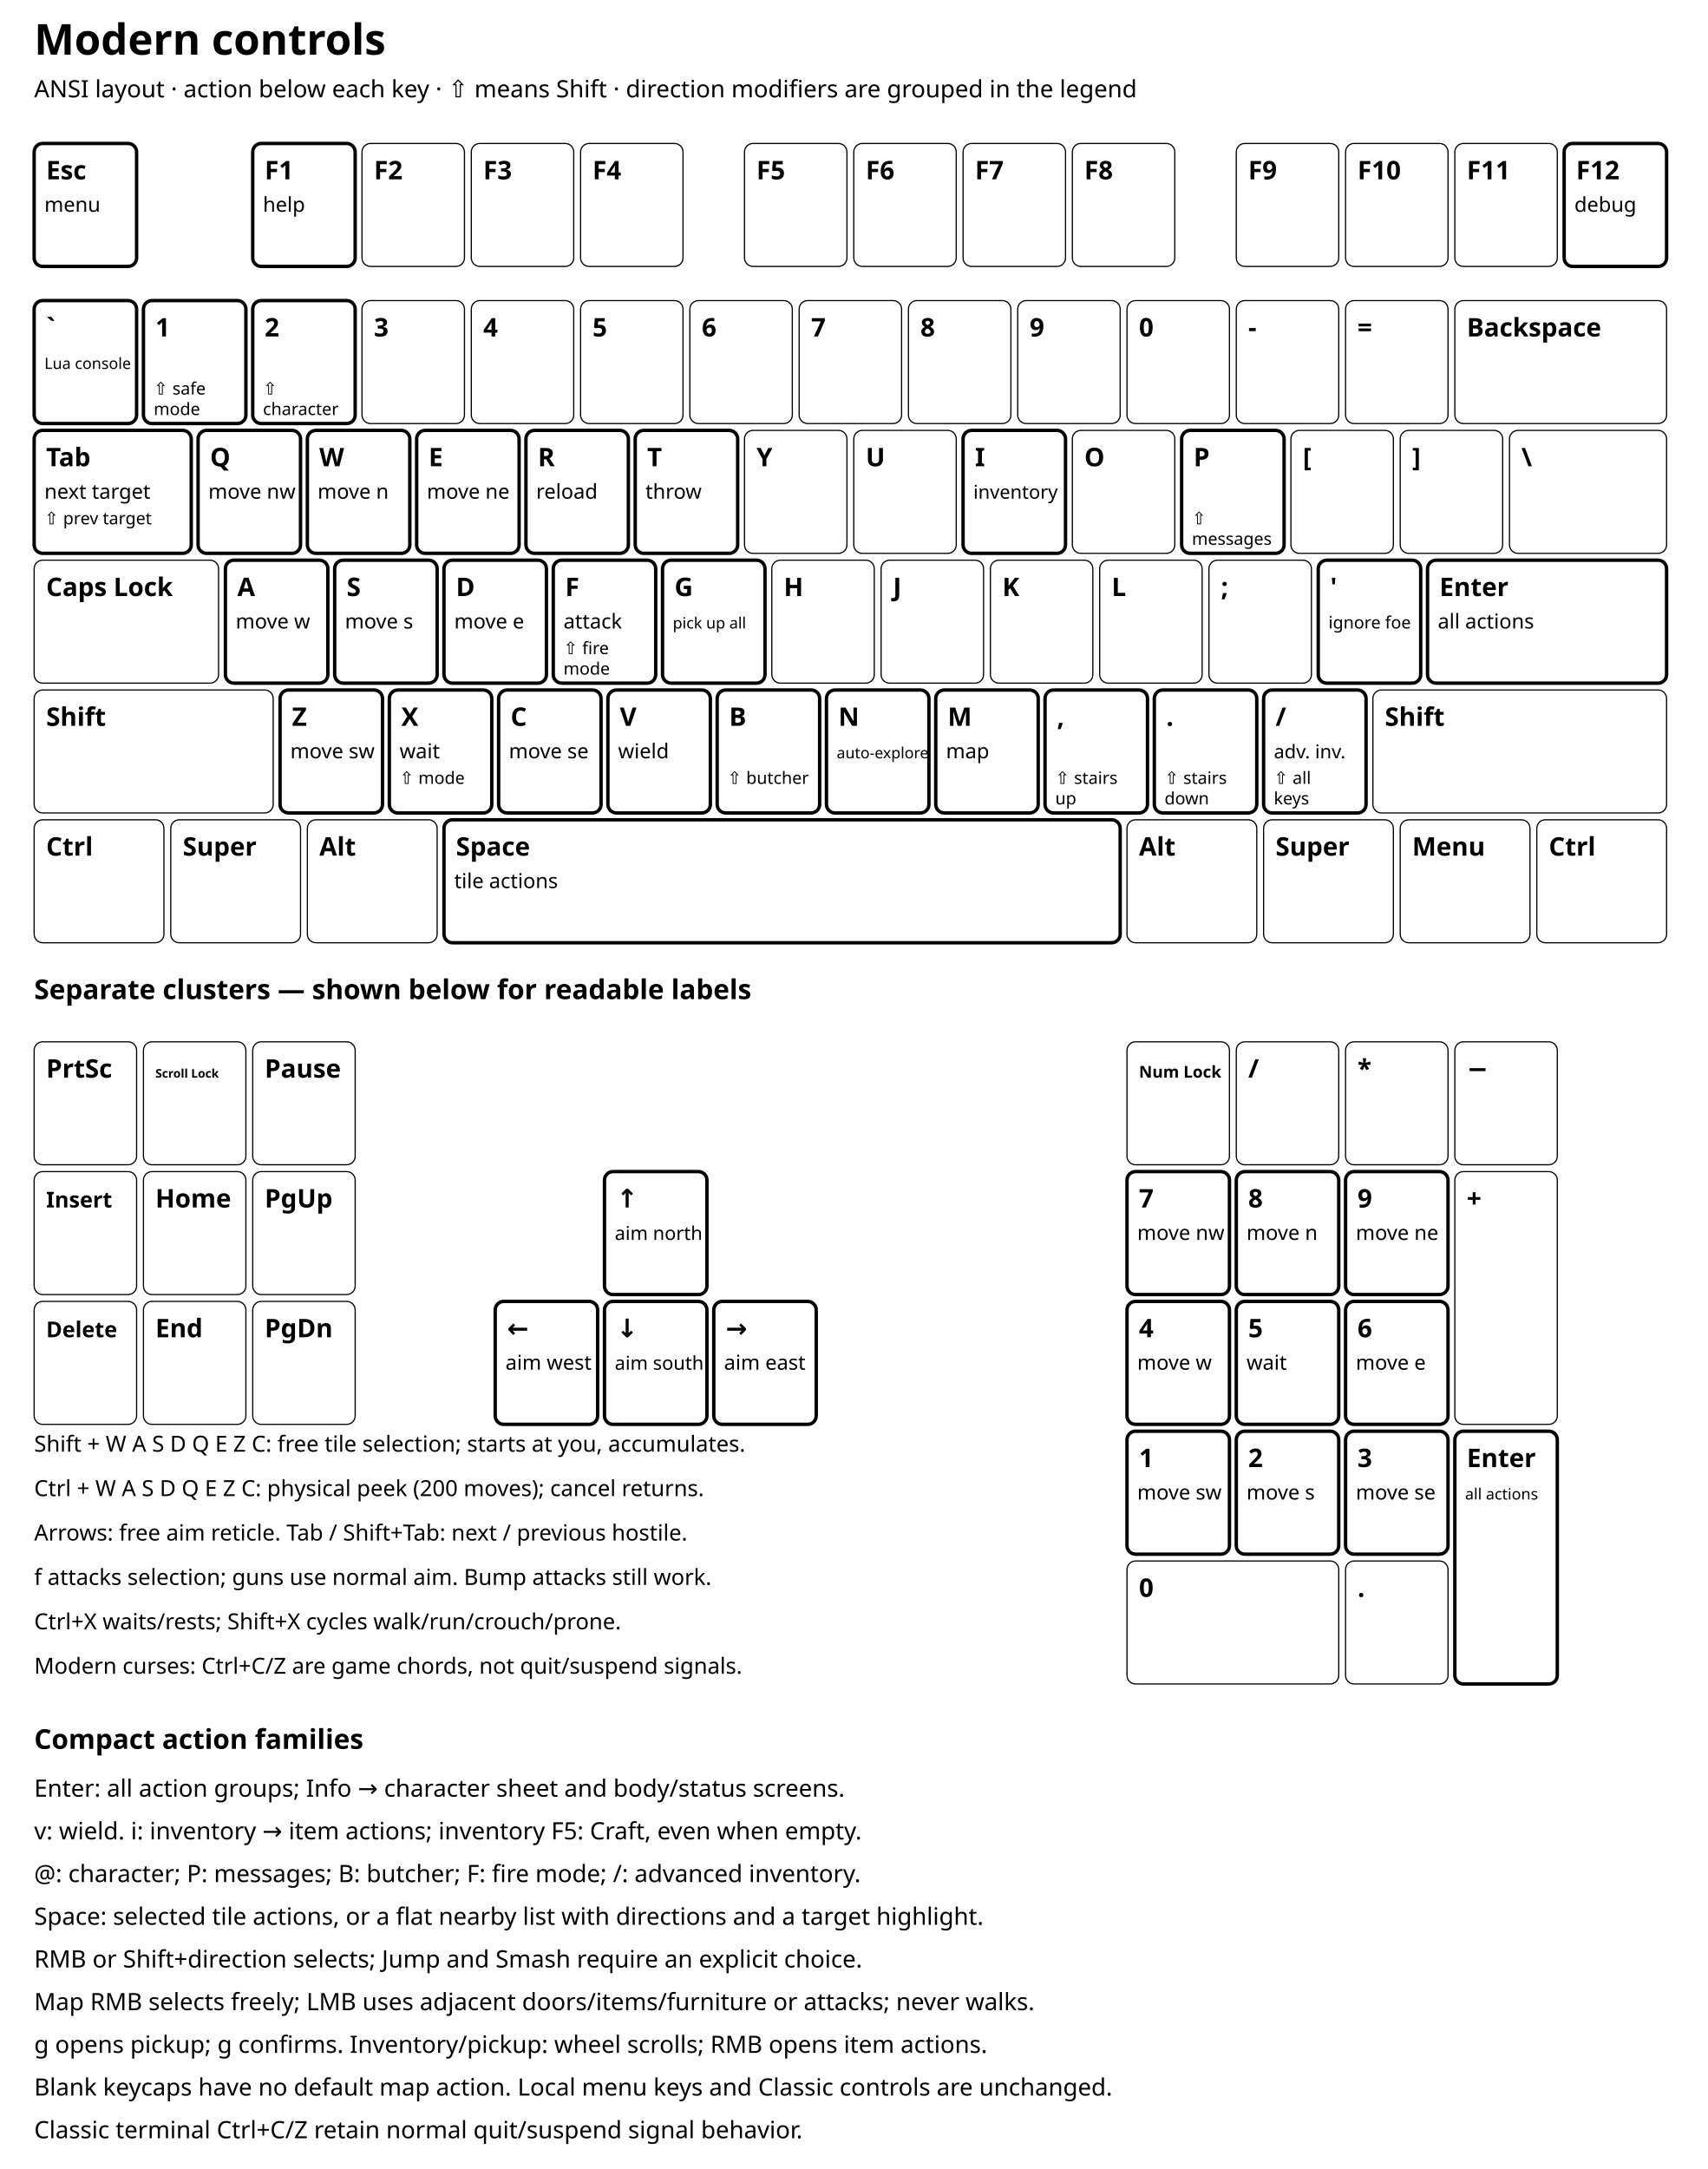
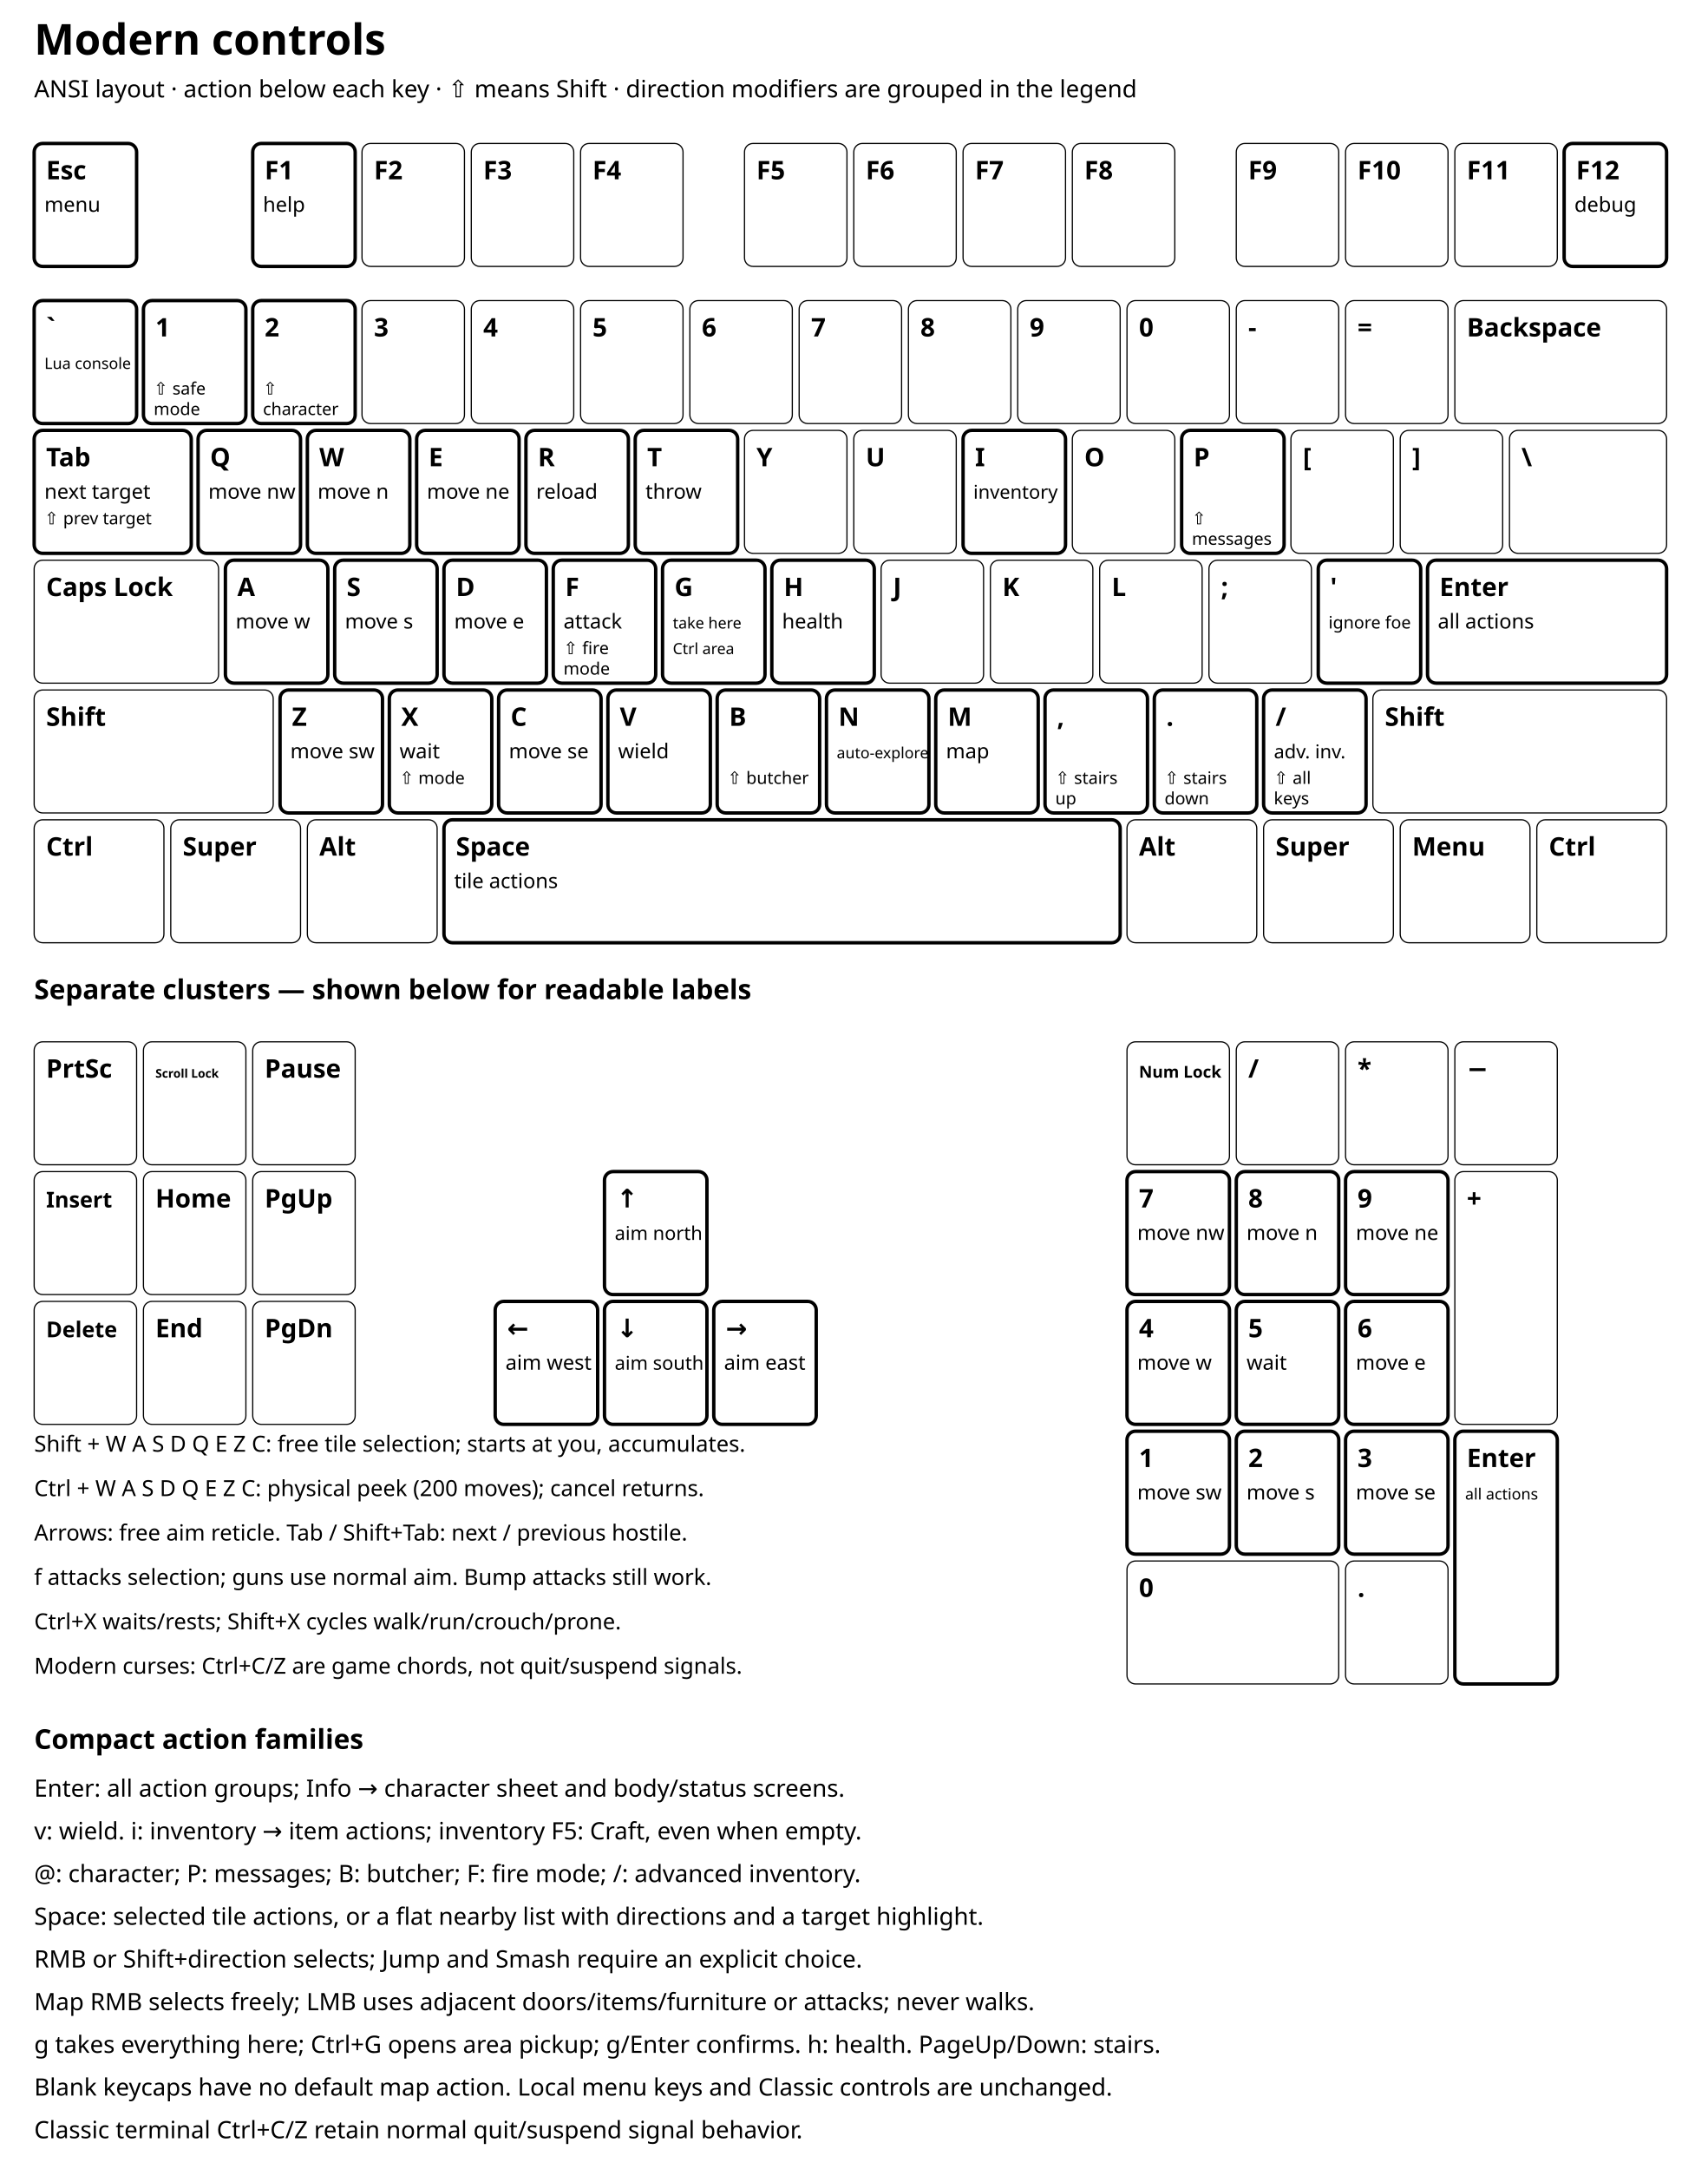
<svg xmlns="http://www.w3.org/2000/svg" width="1000" height="1270" viewBox="0 0 1000 1270" font-family="sans-serif" fill="currentColor">
  <text x="20" y="32" font-size="25" font-weight="700">Modern controls</text>
  <text x="20" y="57" font-size="14">ANSI layout · action below each key · ⇧ means Shift · direction modifiers are grouped in the legend</text>
  <g>
    <rect x="20" y="84" width="60" height="72" rx="5" fill="none" stroke="currentColor" stroke-width="2" />
    <text x="27" y="105" font-size="15.0" font-weight="700">Esc</text>
    <text x="26" y="124" font-size="12.0" fill="currentColor">menu</text>
  </g>
  <g>
    <rect x="148.0" y="84" width="60" height="72" rx="5" fill="none" stroke="currentColor" stroke-width="2" />
    <text x="155.0" y="105" font-size="15.0" font-weight="700">F1</text>
    <text x="154.0" y="124" font-size="12.0" fill="currentColor">help</text>
  </g>
  <g>
    <rect x="212.0" y="84" width="60" height="72" rx="5" fill="none" stroke="currentColor" stroke-width="0.7" />
    <text x="219.0" y="105" font-size="15.0" font-weight="700">F2</text>
  </g>
  <g>
    <rect x="276.0" y="84" width="60" height="72" rx="5" fill="none" stroke="currentColor" stroke-width="0.7" />
    <text x="283.0" y="105" font-size="15.0" font-weight="700">F3</text>
  </g>
  <g>
    <rect x="340.0" y="84" width="60" height="72" rx="5" fill="none" stroke="currentColor" stroke-width="0.7" />
    <text x="347.0" y="105" font-size="15.0" font-weight="700">F4</text>
  </g>
  <g>
    <rect x="436.0" y="84" width="60" height="72" rx="5" fill="none" stroke="currentColor" stroke-width="0.7" />
    <text x="443.0" y="105" font-size="15.0" font-weight="700">F5</text>
  </g>
  <g>
    <rect x="500.0" y="84" width="60" height="72" rx="5" fill="none" stroke="currentColor" stroke-width="0.7" />
    <text x="507.0" y="105" font-size="15.0" font-weight="700">F6</text>
  </g>
  <g>
    <rect x="564.0" y="84" width="60" height="72" rx="5" fill="none" stroke="currentColor" stroke-width="0.7" />
    <text x="571.0" y="105" font-size="15.0" font-weight="700">F7</text>
  </g>
  <g>
    <rect x="628.0" y="84" width="60" height="72" rx="5" fill="none" stroke="currentColor" stroke-width="0.7" />
    <text x="635.0" y="105" font-size="15.0" font-weight="700">F8</text>
  </g>
  <g>
    <rect x="724.0" y="84" width="60" height="72" rx="5" fill="none" stroke="currentColor" stroke-width="0.7" />
    <text x="731.0" y="105" font-size="15.0" font-weight="700">F9</text>
  </g>
  <g>
    <rect x="788.0" y="84" width="60" height="72" rx="5" fill="none" stroke="currentColor" stroke-width="0.7" />
    <text x="795.0" y="105" font-size="15.0" font-weight="700">F10</text>
  </g>
  <g>
    <rect x="852.0" y="84" width="60" height="72" rx="5" fill="none" stroke="currentColor" stroke-width="0.7" />
    <text x="859.0" y="105" font-size="15.0" font-weight="700">F11</text>
  </g>
  <g>
    <rect x="916.0" y="84" width="60" height="72" rx="5" fill="none" stroke="currentColor" stroke-width="2" />
    <text x="923.0" y="105" font-size="15.0" font-weight="700">F12</text>
    <text x="922.0" y="124" font-size="12.0" fill="currentColor">debug</text>
  </g>
  <g>
    <rect x="20" y="176" width="60" height="72" rx="5" fill="none" stroke="currentColor" stroke-width="2" />
    <text x="27" y="197" font-size="15.0" font-weight="700">`</text>
    <text x="26" y="216" font-size="9.1" fill="currentColor">Lua console</text>
  </g>
  <g>
    <rect x="84" y="176" width="60" height="72" rx="5" fill="none" stroke="currentColor" stroke-width="2" />
    <text x="91" y="197" font-size="15.0" font-weight="700">1</text>
    <text x="90" y="231" font-size="10" fill="var(--muted,currentColor)">⇧ safe</text>
    <text x="90" y="243" font-size="10" fill="var(--muted,currentColor)">mode</text>
  </g>
  <g>
    <rect x="148" y="176" width="60" height="72" rx="5" fill="none" stroke="currentColor" stroke-width="2" />
    <text x="155" y="197" font-size="15.0" font-weight="700">2</text>
    <text x="154" y="231" font-size="10" fill="var(--muted,currentColor)">⇧</text>
    <text x="154" y="243" font-size="10" fill="var(--muted,currentColor)">character</text>
  </g>
  <g>
    <rect x="212" y="176" width="60" height="72" rx="5" fill="none" stroke="currentColor" stroke-width="0.7" />
    <text x="219" y="197" font-size="15.0" font-weight="700">3</text>
  </g>
  <g>
    <rect x="276" y="176" width="60" height="72" rx="5" fill="none" stroke="currentColor" stroke-width="0.7" />
    <text x="283" y="197" font-size="15.0" font-weight="700">4</text>
  </g>
  <g>
    <rect x="340" y="176" width="60" height="72" rx="5" fill="none" stroke="currentColor" stroke-width="0.7" />
    <text x="347" y="197" font-size="15.0" font-weight="700">5</text>
  </g>
  <g>
    <rect x="404" y="176" width="60" height="72" rx="5" fill="none" stroke="currentColor" stroke-width="0.7" />
    <text x="411" y="197" font-size="15.0" font-weight="700">6</text>
  </g>
  <g>
    <rect x="468" y="176" width="60" height="72" rx="5" fill="none" stroke="currentColor" stroke-width="0.7" />
    <text x="475" y="197" font-size="15.0" font-weight="700">7</text>
  </g>
  <g>
    <rect x="532" y="176" width="60" height="72" rx="5" fill="none" stroke="currentColor" stroke-width="0.7" />
    <text x="539" y="197" font-size="15.0" font-weight="700">8</text>
  </g>
  <g>
    <rect x="596" y="176" width="60" height="72" rx="5" fill="none" stroke="currentColor" stroke-width="0.7" />
    <text x="603" y="197" font-size="15.0" font-weight="700">9</text>
  </g>
  <g>
    <rect x="660" y="176" width="60" height="72" rx="5" fill="none" stroke="currentColor" stroke-width="0.7" />
    <text x="667" y="197" font-size="15.0" font-weight="700">0</text>
  </g>
  <g>
    <rect x="724" y="176" width="60" height="72" rx="5" fill="none" stroke="currentColor" stroke-width="0.7" />
    <text x="731" y="197" font-size="15.0" font-weight="700">-</text>
  </g>
  <g>
    <rect x="788" y="176" width="60" height="72" rx="5" fill="none" stroke="currentColor" stroke-width="0.7" />
    <text x="795" y="197" font-size="15.0" font-weight="700">=</text>
  </g>
  <g>
    <rect x="852" y="176" width="124" height="72" rx="5" fill="none" stroke="currentColor" stroke-width="0.7" />
    <text x="859" y="197" font-size="15.0" font-weight="700">Backspace</text>
  </g>
  <g>
    <rect x="20" y="252" width="92.0" height="72" rx="5" fill="none" stroke="currentColor" stroke-width="2" />
    <text x="27" y="273" font-size="15.0" font-weight="700">Tab</text>
    <text x="26" y="292" font-size="12.0" fill="currentColor">next target</text>
    <text x="26" y="307" font-size="10" fill="var(--muted,currentColor)">⇧ prev target</text>
  </g>
  <g>
    <rect x="116.0" y="252" width="60" height="72" rx="5" fill="none" stroke="currentColor" stroke-width="2" />
    <text x="123.0" y="273" font-size="15.0" font-weight="700">Q</text>
    <text x="122.0" y="292" font-size="12.0" fill="currentColor">move nw</text>
  </g>
  <g>
    <rect x="180.0" y="252" width="60" height="72" rx="5" fill="none" stroke="currentColor" stroke-width="2" />
    <text x="187.0" y="273" font-size="15.0" font-weight="700">W</text>
    <text x="186.0" y="292" font-size="12.0" fill="currentColor">move n</text>
  </g>
  <g>
    <rect x="244.0" y="252" width="60" height="72" rx="5" fill="none" stroke="currentColor" stroke-width="2" />
    <text x="251.0" y="273" font-size="15.0" font-weight="700">E</text>
    <text x="250.0" y="292" font-size="12.0" fill="currentColor">move ne</text>
  </g>
  <g>
    <rect x="308.0" y="252" width="60" height="72" rx="5" fill="none" stroke="currentColor" stroke-width="2" />
    <text x="315.0" y="273" font-size="15.0" font-weight="700">R</text>
    <text x="314.0" y="292" font-size="12.0" fill="currentColor">reload</text>
  </g>
  <g>
    <rect x="372.0" y="252" width="60" height="72" rx="5" fill="none" stroke="currentColor" stroke-width="2" />
    <text x="379.0" y="273" font-size="15.0" font-weight="700">T</text>
    <text x="378.0" y="292" font-size="12.0" fill="currentColor">throw</text>
  </g>
  <g>
    <rect x="436.0" y="252" width="60" height="72" rx="5" fill="none" stroke="currentColor" stroke-width="0.7" />
    <text x="443.0" y="273" font-size="15.0" font-weight="700">Y</text>
  </g>
  <g>
    <rect x="500.0" y="252" width="60" height="72" rx="5" fill="none" stroke="currentColor" stroke-width="0.7" />
    <text x="507.0" y="273" font-size="15.0" font-weight="700">U</text>
  </g>
  <g>
    <rect x="564.0" y="252" width="60" height="72" rx="5" fill="none" stroke="currentColor" stroke-width="2" />
    <text x="571.0" y="273" font-size="15.0" font-weight="700">I</text>
    <text x="570.0" y="292" font-size="11.1" fill="currentColor">inventory</text>
  </g>
  <g>
    <rect x="628.0" y="252" width="60" height="72" rx="5" fill="none" stroke="currentColor" stroke-width="0.7" />
    <text x="635.0" y="273" font-size="15.0" font-weight="700">O</text>
  </g>
  <g>
    <rect x="692.0" y="252" width="60" height="72" rx="5" fill="none" stroke="currentColor" stroke-width="2" />
    <text x="699.0" y="273" font-size="15.0" font-weight="700">P</text>
    <text x="698.0" y="307" font-size="10" fill="var(--muted,currentColor)">⇧</text>
    <text x="698.0" y="319" font-size="10" fill="var(--muted,currentColor)">messages</text>
  </g>
  <g>
    <rect x="756.0" y="252" width="60" height="72" rx="5" fill="none" stroke="currentColor" stroke-width="0.7" />
    <text x="763.0" y="273" font-size="15.0" font-weight="700">[</text>
  </g>
  <g>
    <rect x="820.0" y="252" width="60" height="72" rx="5" fill="none" stroke="currentColor" stroke-width="0.7" />
    <text x="827.0" y="273" font-size="15.0" font-weight="700">]</text>
  </g>
  <g>
    <rect x="884.0" y="252" width="92.0" height="72" rx="5" fill="none" stroke="currentColor" stroke-width="0.7" />
    <text x="891.0" y="273" font-size="15.0" font-weight="700">\</text>
  </g>
  <g>
    <rect x="20" y="328" width="108.0" height="72" rx="5" fill="none" stroke="currentColor" stroke-width="0.7" />
    <text x="27" y="349" font-size="15.0" font-weight="700">Caps Lock</text>
  </g>
  <g>
    <rect x="132.0" y="328" width="60" height="72" rx="5" fill="none" stroke="currentColor" stroke-width="2" />
    <text x="139.0" y="349" font-size="15.0" font-weight="700">A</text>
    <text x="138.0" y="368" font-size="12.0" fill="currentColor">move w</text>
  </g>
  <g>
    <rect x="196.0" y="328" width="60" height="72" rx="5" fill="none" stroke="currentColor" stroke-width="2" />
    <text x="203.0" y="349" font-size="15.0" font-weight="700">S</text>
    <text x="202.0" y="368" font-size="12.0" fill="currentColor">move s</text>
  </g>
  <g>
    <rect x="260.0" y="328" width="60" height="72" rx="5" fill="none" stroke="currentColor" stroke-width="2" />
    <text x="267.0" y="349" font-size="15.0" font-weight="700">D</text>
    <text x="266.0" y="368" font-size="12.0" fill="currentColor">move e</text>
  </g>
  <g>
    <rect x="324.0" y="328" width="60" height="72" rx="5" fill="none" stroke="currentColor" stroke-width="2" />
    <text x="331.0" y="349" font-size="15.0" font-weight="700">F</text>
    <text x="330.0" y="368" font-size="12.0" fill="currentColor">attack</text>
    <text x="330.0" y="383" font-size="10" fill="var(--muted,currentColor)">⇧ fire</text>
    <text x="330.0" y="395" font-size="10" fill="var(--muted,currentColor)">mode</text>
  </g>
  <g>
    <rect x="388.0" y="328" width="60" height="72" rx="5" fill="none" stroke="currentColor" stroke-width="2" />
    <text x="395.0" y="349" font-size="15.0" font-weight="700">G</text>
-     <text x="394.0" y="368" font-size="9.1" fill="currentColor">pick up all</text>
-   </g>
-   <g>
-     <rect x="452.0" y="328" width="60" height="72" rx="5" fill="none" stroke="currentColor" stroke-width="0.7" />
+     <text x="394.0" y="368" font-size="9.1" fill="currentColor">take here</text>
+     <text x="394.0" y="383" font-size="9" fill="var(--muted,currentColor)">Ctrl area</text>
+   </g>
+   <g>
+     <rect x="452.0" y="328" width="60" height="72" rx="5" fill="none" stroke="currentColor" stroke-width="2" />
    <text x="459.0" y="349" font-size="15.0" font-weight="700">H</text>
+     <text x="458.0" y="368" font-size="12.0" fill="currentColor">health</text>
  </g>
  <g>
    <rect x="516.0" y="328" width="60" height="72" rx="5" fill="none" stroke="currentColor" stroke-width="0.7" />
    <text x="523.0" y="349" font-size="15.0" font-weight="700">J</text>
  </g>
  <g>
    <rect x="580.0" y="328" width="60" height="72" rx="5" fill="none" stroke="currentColor" stroke-width="0.7" />
    <text x="587.0" y="349" font-size="15.0" font-weight="700">K</text>
  </g>
  <g>
    <rect x="644.0" y="328" width="60" height="72" rx="5" fill="none" stroke="currentColor" stroke-width="0.7" />
    <text x="651.0" y="349" font-size="15.0" font-weight="700">L</text>
  </g>
  <g>
    <rect x="708.0" y="328" width="60" height="72" rx="5" fill="none" stroke="currentColor" stroke-width="0.7" />
    <text x="715.0" y="349" font-size="15.0" font-weight="700">;</text>
  </g>
  <g>
    <rect x="772.0" y="328" width="60" height="72" rx="5" fill="none" stroke="currentColor" stroke-width="2" />
    <text x="779.0" y="349" font-size="15.0" font-weight="700">'</text>
    <text x="778.0" y="368" font-size="10.0" fill="currentColor">ignore foe</text>
  </g>
  <g>
    <rect x="836.0" y="328" width="140.0" height="72" rx="5" fill="none" stroke="currentColor" stroke-width="2" />
    <text x="843.0" y="349" font-size="15.0" font-weight="700">Enter</text>
    <text x="842.0" y="368" font-size="12.0" fill="currentColor">all actions</text>
  </g>
  <g>
    <rect x="20" y="404" width="140.0" height="72" rx="5" fill="none" stroke="currentColor" stroke-width="0.7" />
    <text x="27" y="425" font-size="15.0" font-weight="700">Shift</text>
  </g>
  <g>
    <rect x="164.0" y="404" width="60" height="72" rx="5" fill="none" stroke="currentColor" stroke-width="2" />
    <text x="171.0" y="425" font-size="15.0" font-weight="700">Z</text>
    <text x="170.0" y="444" font-size="12.0" fill="currentColor">move sw</text>
  </g>
  <g>
    <rect x="228.0" y="404" width="60" height="72" rx="5" fill="none" stroke="currentColor" stroke-width="2" />
    <text x="235.0" y="425" font-size="15.0" font-weight="700">X</text>
    <text x="234.0" y="444" font-size="12.0" fill="currentColor">wait</text>
    <text x="234.0" y="459" font-size="10" fill="var(--muted,currentColor)">⇧ mode</text>
  </g>
  <g>
    <rect x="292.0" y="404" width="60" height="72" rx="5" fill="none" stroke="currentColor" stroke-width="2" />
    <text x="299.0" y="425" font-size="15.0" font-weight="700">C</text>
    <text x="298.0" y="444" font-size="12.0" fill="currentColor">move se</text>
  </g>
  <g>
    <rect x="356.0" y="404" width="60" height="72" rx="5" fill="none" stroke="currentColor" stroke-width="2" />
    <text x="363.0" y="425" font-size="15.0" font-weight="700">V</text>
    <text x="362.0" y="444" font-size="12.0" fill="currentColor">wield</text>
  </g>
  <g>
    <rect x="420.0" y="404" width="60" height="72" rx="5" fill="none" stroke="currentColor" stroke-width="2" />
    <text x="427.0" y="425" font-size="15.0" font-weight="700">B</text>
    <text x="426.0" y="459" font-size="10" fill="var(--muted,currentColor)">⇧ butcher</text>
  </g>
  <g>
    <rect x="484.0" y="404" width="60" height="72" rx="5" fill="none" stroke="currentColor" stroke-width="2" />
    <text x="491.0" y="425" font-size="15.0" font-weight="700">N</text>
    <text x="490.0" y="444" font-size="9.0" fill="currentColor">auto-explore</text>
  </g>
  <g>
    <rect x="548.0" y="404" width="60" height="72" rx="5" fill="none" stroke="currentColor" stroke-width="2" />
    <text x="555.0" y="425" font-size="15.0" font-weight="700">M</text>
    <text x="554.0" y="444" font-size="12.0" fill="currentColor">map</text>
  </g>
  <g>
    <rect x="612.0" y="404" width="60" height="72" rx="5" fill="none" stroke="currentColor" stroke-width="2" />
    <text x="619.0" y="425" font-size="15.0" font-weight="700">,</text>
    <text x="618.0" y="459" font-size="10" fill="var(--muted,currentColor)">⇧ stairs</text>
    <text x="618.0" y="471" font-size="10" fill="var(--muted,currentColor)">up</text>
  </g>
  <g>
    <rect x="676.0" y="404" width="60" height="72" rx="5" fill="none" stroke="currentColor" stroke-width="2" />
    <text x="683.0" y="425" font-size="15.0" font-weight="700">.</text>
    <text x="682.0" y="459" font-size="10" fill="var(--muted,currentColor)">⇧ stairs</text>
    <text x="682.0" y="471" font-size="10" fill="var(--muted,currentColor)">down</text>
  </g>
  <g>
    <rect x="740.0" y="404" width="60" height="72" rx="5" fill="none" stroke="currentColor" stroke-width="2" />
    <text x="747.0" y="425" font-size="15.0" font-weight="700">/</text>
    <text x="746.0" y="444" font-size="11.1" fill="currentColor">adv. inv.</text>
    <text x="746.0" y="459" font-size="10" fill="var(--muted,currentColor)">⇧ all</text>
    <text x="746.0" y="471" font-size="10" fill="var(--muted,currentColor)">keys</text>
  </g>
  <g>
    <rect x="804.0" y="404" width="172.0" height="72" rx="5" fill="none" stroke="currentColor" stroke-width="0.7" />
    <text x="811.0" y="425" font-size="15.0" font-weight="700">Shift</text>
  </g>
  <g>
    <rect x="20" y="480" width="76.0" height="72" rx="5" fill="none" stroke="currentColor" stroke-width="0.7" />
    <text x="27" y="501" font-size="15.0" font-weight="700">Ctrl</text>
  </g>
  <g>
    <rect x="100.0" y="480" width="76.0" height="72" rx="5" fill="none" stroke="currentColor" stroke-width="0.7" />
    <text x="107.0" y="501" font-size="15.0" font-weight="700">Super</text>
  </g>
  <g>
    <rect x="180.0" y="480" width="76.0" height="72" rx="5" fill="none" stroke="currentColor" stroke-width="0.7" />
    <text x="187.0" y="501" font-size="15.0" font-weight="700">Alt</text>
  </g>
  <g>
    <rect x="260.0" y="480" width="396.0" height="72" rx="5" fill="none" stroke="currentColor" stroke-width="2" />
    <text x="267.0" y="501" font-size="15.0" font-weight="700">Space</text>
    <text x="266.0" y="520" font-size="12.0" fill="currentColor">tile actions</text>
  </g>
  <g>
    <rect x="660.0" y="480" width="76.0" height="72" rx="5" fill="none" stroke="currentColor" stroke-width="0.7" />
    <text x="667.0" y="501" font-size="15.0" font-weight="700">Alt</text>
  </g>
  <g>
    <rect x="740.0" y="480" width="76.0" height="72" rx="5" fill="none" stroke="currentColor" stroke-width="0.7" />
    <text x="747.0" y="501" font-size="15.0" font-weight="700">Super</text>
  </g>
  <g>
    <rect x="820.0" y="480" width="76.0" height="72" rx="5" fill="none" stroke="currentColor" stroke-width="0.7" />
    <text x="827.0" y="501" font-size="15.0" font-weight="700">Menu</text>
  </g>
  <g>
    <rect x="900.0" y="480" width="76.0" height="72" rx="5" fill="none" stroke="currentColor" stroke-width="0.7" />
    <text x="907.0" y="501" font-size="15.0" font-weight="700">Ctrl</text>
  </g>
  <text x="20" y="585" font-size="16" font-weight="700">Separate clusters — shown below for readable labels</text>
  <g>
    <rect x="20" y="610" width="60" height="72" rx="5" fill="none" stroke="currentColor" stroke-width="0.7" />
    <text x="27" y="631" font-size="15.0" font-weight="700">PrtSc</text>
  </g>
  <g>
    <rect x="84" y="610" width="60" height="72" rx="5" fill="none" stroke="currentColor" stroke-width="0.7" />
    <text x="91" y="631" font-size="7.0" font-weight="700">Scroll Lock</text>
  </g>
  <g>
    <rect x="148" y="610" width="60" height="72" rx="5" fill="none" stroke="currentColor" stroke-width="0.7" />
    <text x="155" y="631" font-size="15.0" font-weight="700">Pause</text>
  </g>
  <g>
    <rect x="20" y="686" width="60" height="72" rx="5" fill="none" stroke="currentColor" stroke-width="0.7" />
    <text x="27" y="707" font-size="12.8" font-weight="700">Insert</text>
  </g>
  <g>
    <rect x="84" y="686" width="60" height="72" rx="5" fill="none" stroke="currentColor" stroke-width="0.7" />
    <text x="91" y="707" font-size="15.0" font-weight="700">Home</text>
  </g>
  <g>
    <rect x="148" y="686" width="60" height="72" rx="5" fill="none" stroke="currentColor" stroke-width="0.7" />
    <text x="155" y="707" font-size="15.0" font-weight="700">PgUp</text>
  </g>
  <g>
    <rect x="20" y="762" width="60" height="72" rx="5" fill="none" stroke="currentColor" stroke-width="0.7" />
    <text x="27" y="783" font-size="12.8" font-weight="700">Delete</text>
  </g>
  <g>
    <rect x="84" y="762" width="60" height="72" rx="5" fill="none" stroke="currentColor" stroke-width="0.7" />
    <text x="91" y="783" font-size="15.0" font-weight="700">End</text>
  </g>
  <g>
    <rect x="148" y="762" width="60" height="72" rx="5" fill="none" stroke="currentColor" stroke-width="0.7" />
    <text x="155" y="783" font-size="15.0" font-weight="700">PgDn</text>
  </g>
  <g>
    <rect x="354" y="686" width="60" height="72" rx="5" fill="none" stroke="currentColor" stroke-width="2" />
    <text x="361" y="707" font-size="15.0" font-weight="700">↑</text>
    <text x="360" y="726" font-size="11.1" fill="currentColor">aim north</text>
  </g>
  <g>
    <rect x="290" y="762" width="60" height="72" rx="5" fill="none" stroke="currentColor" stroke-width="2" />
    <text x="297" y="783" font-size="15.0" font-weight="700">←</text>
    <text x="296" y="802" font-size="12.0" fill="currentColor">aim west</text>
  </g>
  <g>
    <rect x="354" y="762" width="60" height="72" rx="5" fill="none" stroke="currentColor" stroke-width="2" />
    <text x="361" y="783" font-size="15.0" font-weight="700">↓</text>
    <text x="360" y="802" font-size="11.1" fill="currentColor">aim south</text>
  </g>
  <g>
    <rect x="418" y="762" width="60" height="72" rx="5" fill="none" stroke="currentColor" stroke-width="2" />
    <text x="425" y="783" font-size="15.0" font-weight="700">→</text>
    <text x="424" y="802" font-size="12.0" fill="currentColor">aim east</text>
  </g>
  <g>
    <rect x="660" y="610" width="60" height="72" rx="5" fill="none" stroke="currentColor" stroke-width="0.7" />
    <text x="667" y="631" font-size="9.6" font-weight="700">Num Lock</text>
  </g>
  <g>
    <rect x="724" y="610" width="60" height="72" rx="5" fill="none" stroke="currentColor" stroke-width="0.7" />
    <text x="731" y="631" font-size="15.0" font-weight="700">/</text>
  </g>
  <g>
    <rect x="788" y="610" width="60" height="72" rx="5" fill="none" stroke="currentColor" stroke-width="0.7" />
    <text x="795" y="631" font-size="15.0" font-weight="700">*</text>
  </g>
  <g>
    <rect x="852" y="610" width="60" height="72" rx="5" fill="none" stroke="currentColor" stroke-width="0.7" />
    <text x="859" y="631" font-size="15.0" font-weight="700">−</text>
  </g>
  <g>
    <rect x="660" y="686" width="60" height="72" rx="5" fill="none" stroke="currentColor" stroke-width="2" />
    <text x="667" y="707" font-size="15.0" font-weight="700">7</text>
    <text x="666" y="726" font-size="12.0" fill="currentColor">move nw</text>
  </g>
  <g>
    <rect x="724" y="686" width="60" height="72" rx="5" fill="none" stroke="currentColor" stroke-width="2" />
    <text x="731" y="707" font-size="15.0" font-weight="700">8</text>
    <text x="730" y="726" font-size="12.0" fill="currentColor">move n</text>
  </g>
  <g>
    <rect x="788" y="686" width="60" height="72" rx="5" fill="none" stroke="currentColor" stroke-width="2" />
    <text x="795" y="707" font-size="15.0" font-weight="700">9</text>
    <text x="794" y="726" font-size="12.0" fill="currentColor">move ne</text>
  </g>
  <g>
    <rect x="660" y="762" width="60" height="72" rx="5" fill="none" stroke="currentColor" stroke-width="2" />
    <text x="667" y="783" font-size="15.0" font-weight="700">4</text>
    <text x="666" y="802" font-size="12.0" fill="currentColor">move w</text>
  </g>
  <g>
    <rect x="724" y="762" width="60" height="72" rx="5" fill="none" stroke="currentColor" stroke-width="2" />
    <text x="731" y="783" font-size="15.0" font-weight="700">5</text>
    <text x="730" y="802" font-size="12.0" fill="currentColor">wait</text>
  </g>
  <g>
    <rect x="788" y="762" width="60" height="72" rx="5" fill="none" stroke="currentColor" stroke-width="2" />
    <text x="795" y="783" font-size="15.0" font-weight="700">6</text>
    <text x="794" y="802" font-size="12.0" fill="currentColor">move e</text>
  </g>
  <g>
    <rect x="660" y="838" width="60" height="72" rx="5" fill="none" stroke="currentColor" stroke-width="2" />
    <text x="667" y="859" font-size="15.0" font-weight="700">1</text>
    <text x="666" y="878" font-size="12.0" fill="currentColor">move sw</text>
  </g>
  <g>
    <rect x="724" y="838" width="60" height="72" rx="5" fill="none" stroke="currentColor" stroke-width="2" />
    <text x="731" y="859" font-size="15.0" font-weight="700">2</text>
    <text x="730" y="878" font-size="12.0" fill="currentColor">move s</text>
  </g>
  <g>
    <rect x="788" y="838" width="60" height="72" rx="5" fill="none" stroke="currentColor" stroke-width="2" />
    <text x="795" y="859" font-size="15.0" font-weight="700">3</text>
    <text x="794" y="878" font-size="12.0" fill="currentColor">move se</text>
  </g>
  <g>
    <rect x="852" y="686" width="60" height="148" rx="5" fill="none" stroke="currentColor" stroke-width="0.7" />
    <text x="859" y="707" font-size="15.0" font-weight="700">+</text>
  </g>
  <g>
    <rect x="852" y="838" width="60" height="148" rx="5" fill="none" stroke="currentColor" stroke-width="2" />
    <text x="859" y="859" font-size="15.0" font-weight="700">Enter</text>
    <text x="858" y="878" font-size="9.1" fill="currentColor">all actions</text>
  </g>
  <g>
    <rect x="660" y="914" width="124" height="72" rx="5" fill="none" stroke="currentColor" stroke-width="0.7" />
    <text x="667" y="935" font-size="15.0" font-weight="700">0</text>
  </g>
  <g>
    <rect x="788" y="914" width="60" height="72" rx="5" fill="none" stroke="currentColor" stroke-width="0.7" />
    <text x="795" y="935" font-size="15.0" font-weight="700">.</text>
  </g>
  <text x="20" y="850" font-size="13">Shift + W A S D Q E Z C: free tile selection; starts at you, accumulates.</text>
  <text x="20" y="876" font-size="13">Ctrl + W A S D Q E Z C: physical peek (200 moves); cancel returns.</text>
  <text x="20" y="902" font-size="13">Arrows: free aim reticle. Tab / Shift+Tab: next / previous hostile.</text>
  <text x="20" y="928" font-size="13">f attacks selection; guns use normal aim. Bump attacks still work.</text>
  <text x="20" y="954" font-size="13">Ctrl+X waits/rests; Shift+X cycles walk/run/crouch/prone.</text>
  <text x="20" y="980" font-size="13">Modern curses: Ctrl+C/Z are game chords, not quit/suspend signals.</text>
  <text x="20" y="1024" font-size="16" font-weight="700">Compact action families</text>
  <text x="20" y="1052" font-size="14">Enter: all action groups; Info → character sheet and body/status screens.</text>
  <text x="20" y="1077" font-size="14">v: wield. i: inventory → item actions; inventory F5: Craft, even when empty.</text>
  <text x="20" y="1102" font-size="14">@: character; P: messages; B: butcher; F: fire mode; /: advanced inventory.</text>
  <text x="20" y="1127" font-size="14">Space: selected tile actions, or a flat nearby list with directions and a target highlight.</text>
  <text x="20" y="1152" font-size="14">RMB or Shift+direction selects; Jump and Smash require an explicit choice.</text>
  <text x="20" y="1177" font-size="14">Map RMB selects freely; LMB uses adjacent doors/items/furniture or attacks; never walks.</text>
-   <text x="20" y="1202" font-size="14">g opens pickup; g confirms. Inventory/pickup: wheel scrolls; RMB opens item actions.</text>
+   <text x="20" y="1202" font-size="14">g takes everything here; Ctrl+G opens area pickup; g/Enter confirms. h: health. PageUp/Down: stairs.</text>
  <text x="20" y="1227" font-size="14">Blank keycaps have no default map action. Local menu keys and Classic controls are unchanged.</text>
  <text x="20" y="1252" font-size="14">Classic terminal Ctrl+C/Z retain normal quit/suspend signal behavior.</text>
</svg>
